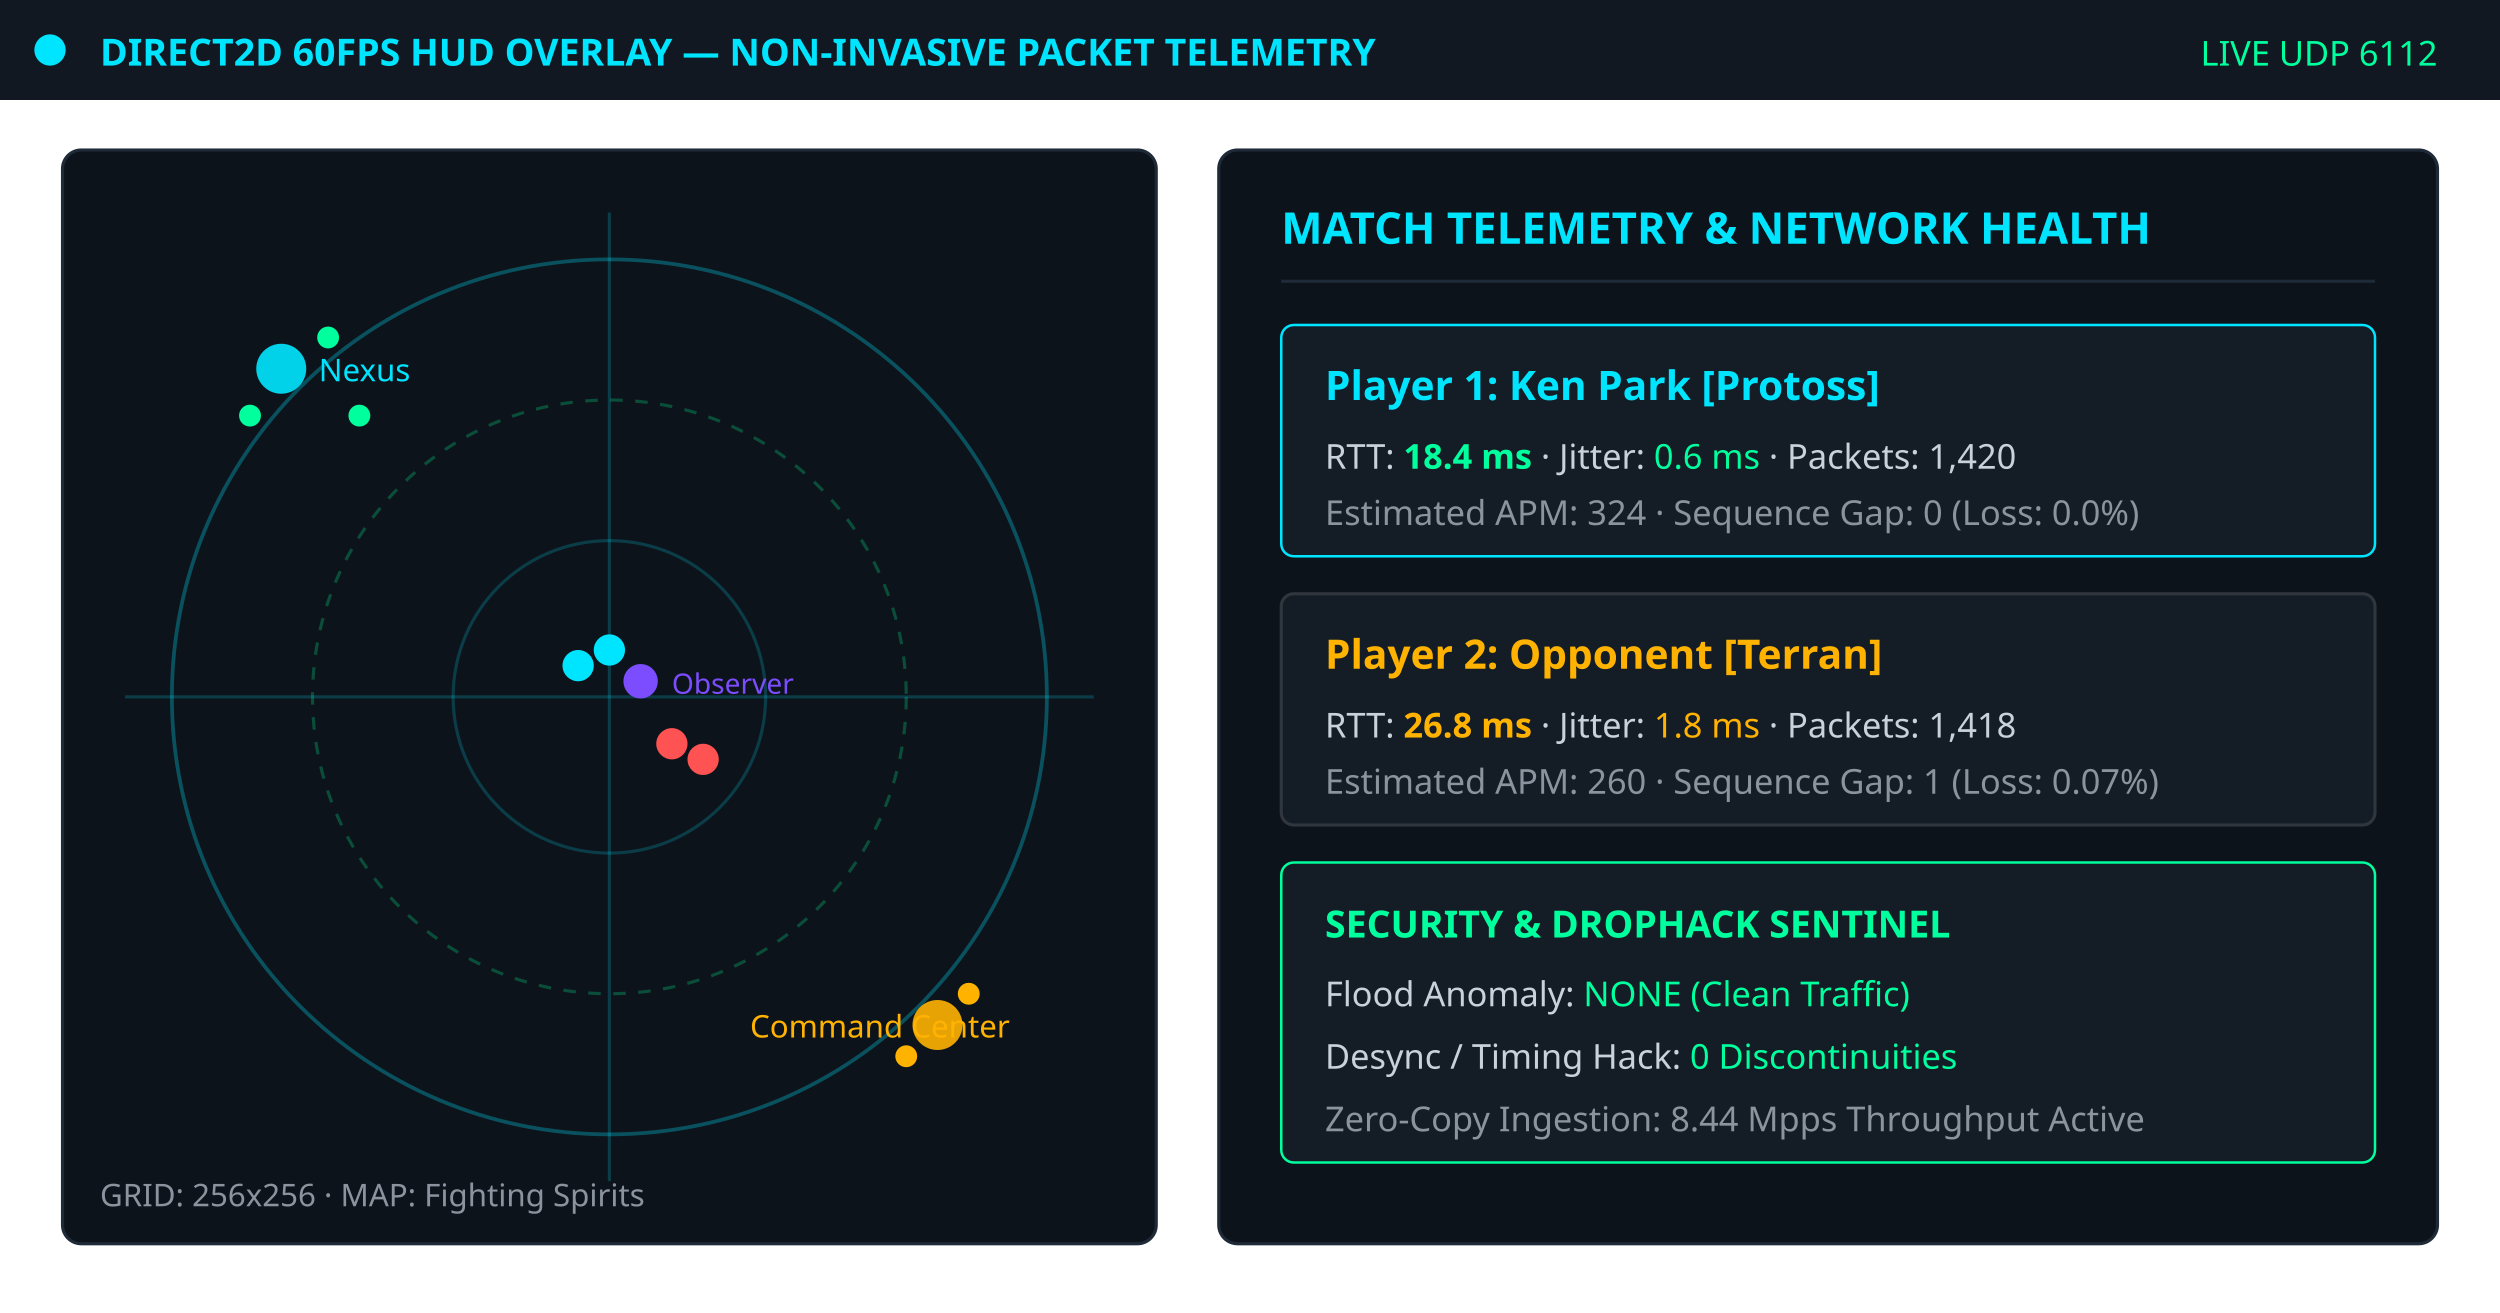
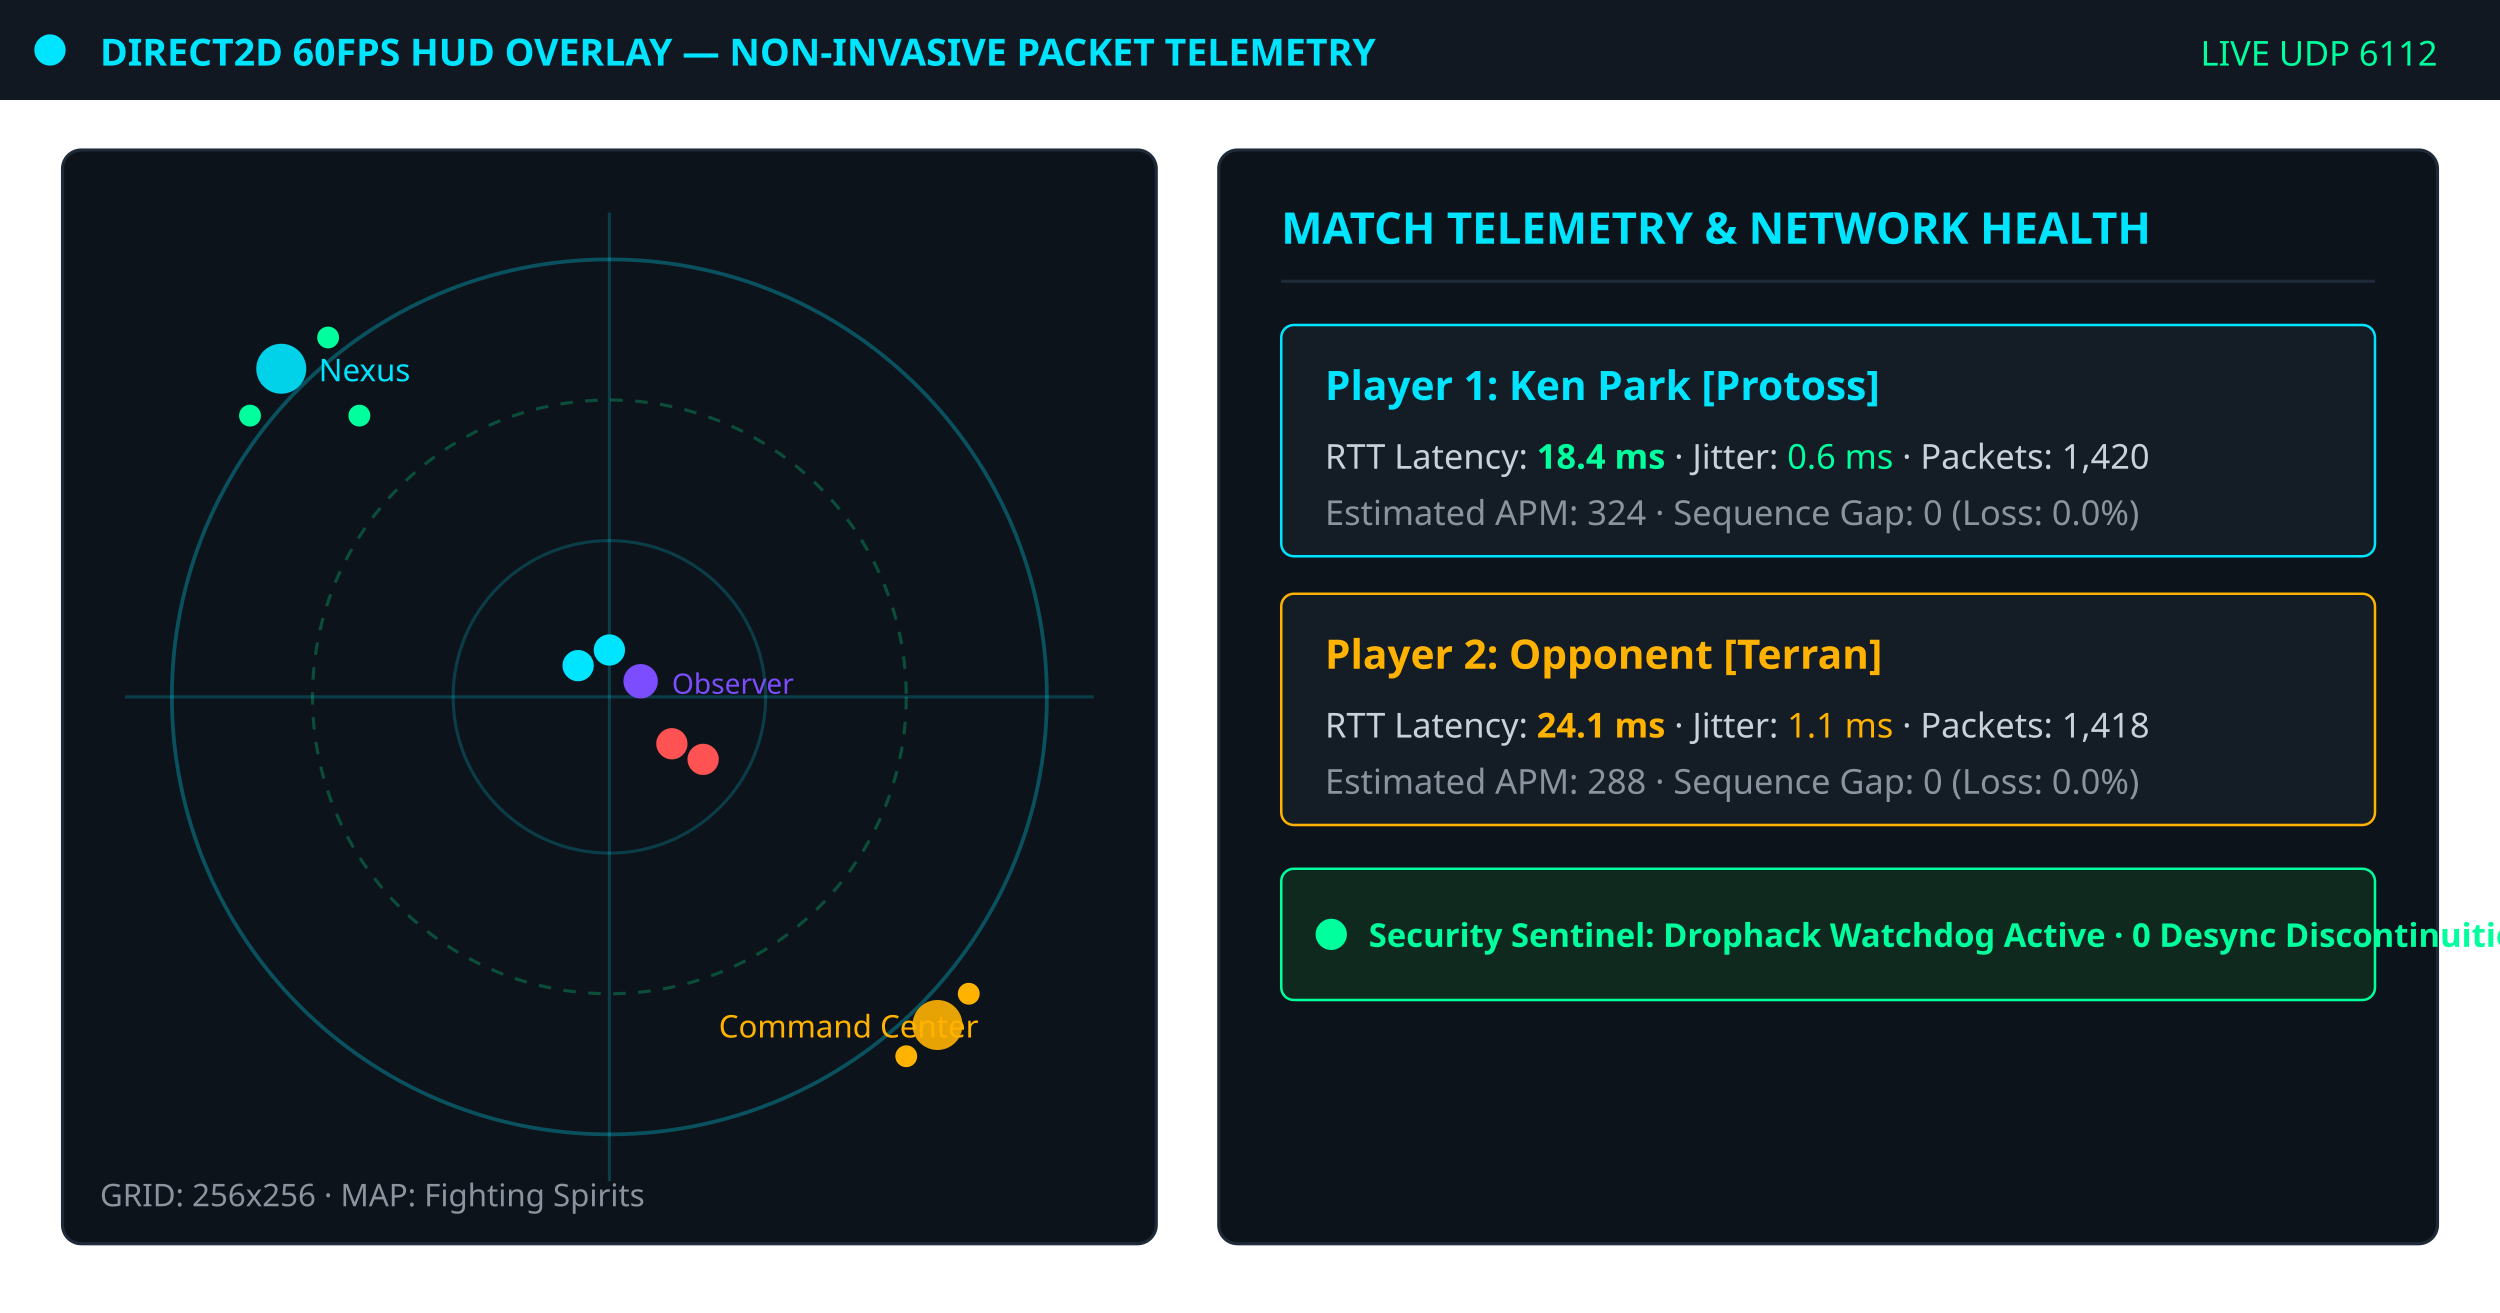
<svg xmlns="http://www.w3.org/2000/svg" viewBox="0 0 800 420" width="100%" height="420" style="background:#090d13;border-radius:8px;font-family:'Segoe UI', monospace, sans-serif">
  <rect x="0" y="0" width="800" height="32" fill="#111822" />
  <circle cx="16" cy="16" r="5" fill="#00E5FF" />
  <text x="32" y="21" font-size="12" fill="#00E5FF" font-weight="bold">DIRECT2D 60FPS HUD OVERLAY — NON-INVASIVE PACKET TELEMETRY</text>
  <text x="780" y="21" font-size="11" fill="#00FF9D" text-anchor="end">LIVE UDP 6112</text>
  <g transform="translate(20, 48)">
    <rect x="0" y="0" width="350" height="350" rx="6" fill="#0d131a" stroke="#1f2a38" />
    <circle cx="175" cy="175" r="140" fill="none" stroke="#00E5FF" stroke-width="1.2" opacity="0.3" />
    <circle cx="175" cy="175" r="95" fill="none" stroke="#00FF9D" stroke-width="1" opacity="0.25" stroke-dasharray="4,4" />
    <circle cx="175" cy="175" r="50" fill="none" stroke="#00E5FF" stroke-width="1" opacity="0.2" />
    <line x1="175" y1="20" x2="175" y2="330" stroke="#00E5FF" stroke-width="1" opacity="0.2" />
    <line x1="20" y1="175" x2="330" y2="175" stroke="#00E5FF" stroke-width="1" opacity="0.2" />
    <circle cx="70" cy="70" r="8" fill="#00E5FF" opacity="0.9" />
    <text x="82" y="74" font-size="10" fill="#00E5FF">Nexus</text>
    <circle cx="85" cy="60" r="3.5" fill="#00FF9D" />
    <circle cx="60" cy="85" r="3.5" fill="#00FF9D" />
    <circle cx="95" cy="85" r="3.5" fill="#00FF9D" />
    <circle cx="165" cy="165" r="5" fill="#00E5FF" />
    <circle cx="175" cy="160" r="5" fill="#00E5FF" />
    <circle cx="185" cy="170" r="5.5" fill="#7C4DFF" />
    <text x="195" y="174" font-size="9" fill="#7C4DFF">Observer</text>
    <circle cx="280" cy="280" r="8" fill="#FFB300" opacity="0.9" />
-     <text x="220" y="284" font-size="10" fill="#FFB300">Command Center</text>
+     <text x="210" y="284" font-size="10" fill="#FFB300">Command Center</text>
    <circle cx="270" cy="290" r="3.5" fill="#FFB300" />
    <circle cx="290" cy="270" r="3.5" fill="#FFB300" />
    <circle cx="195" cy="190" r="5" fill="#FF5252" />
    <circle cx="205" cy="195" r="5" fill="#FF5252" />
    <text x="12" y="338" font-size="10" fill="#8b949e">GRID: 256x256 · MAP: Fighting Spirits</text>
  </g>
  <g transform="translate(390, 48)">
    <rect x="0" y="0" width="390" height="350" rx="6" fill="#0d131a" stroke="#1f2a38" />
    <text x="20" y="30" font-size="14" fill="#00E5FF" font-weight="bold">MATCH TELEMETRY &amp; NETWORK HEALTH</text>
    <line x1="20" y1="42" x2="370" y2="42" stroke="#1f2a38" stroke-width="1" />
    <g transform="translate(20, 56)">
      <rect x="0" y="0" width="350" height="74" rx="4" fill="#141c26" stroke="#00E5FF" stroke-width="0.8" />
      <text x="14" y="24" font-size="13" fill="#00E5FF" font-weight="bold">Player 1: Ken Park [Protoss]</text>
-       <text x="14" y="46" font-size="11" fill="#c9d1d9">RTT: <tspan fill="#00FF9D" font-weight="bold">18.4 ms</tspan> · Jitter: <tspan fill="#00FF9D">0.6 ms</tspan> · Packets: 1,420</text>
+       <text x="14" y="46" font-size="11" fill="#c9d1d9">RTT Latency: <tspan fill="#00FF9D" font-weight="bold">18.4 ms</tspan> · Jitter: <tspan fill="#00FF9D">0.6 ms</tspan> · Packets: 1,420</text>
      <text x="14" y="64" font-size="11" fill="#8b949e">Estimated APM: 324 · Sequence Gap: 0 (Loss: 0.0%)</text>
    </g>
    <g transform="translate(20, 142)">
-       <rect x="0" y="0" width="350" height="74" rx="4" fill="#141c26" stroke="#30363d" />
+       <rect x="0" y="0" width="350" height="74" rx="4" fill="#141c26" stroke="#FFB300" stroke-width="0.8" />
      <text x="14" y="24" font-size="13" fill="#FFB300" font-weight="bold">Player 2: Opponent [Terran]</text>
-       <text x="14" y="46" font-size="11" fill="#c9d1d9">RTT: <tspan fill="#FFB300" font-weight="bold">26.8 ms</tspan> · Jitter: <tspan fill="#FFB300">1.8 ms</tspan> · Packets: 1,418</text>
-       <text x="14" y="64" font-size="11" fill="#8b949e">Estimated APM: 260 · Sequence Gap: 1 (Loss: 0.07%)</text>
+       <text x="14" y="46" font-size="11" fill="#c9d1d9">RTT Latency: <tspan fill="#FFB300" font-weight="bold">24.1 ms</tspan> · Jitter: <tspan fill="#FFB300">1.1 ms</tspan> · Packets: 1,418</text>
+       <text x="14" y="64" font-size="11" fill="#8b949e">Estimated APM: 288 · Sequence Gap: 0 (Loss: 0.0%)</text>
    </g>
-     <g transform="translate(20, 228)">
-       <rect x="0" y="0" width="350" height="96" rx="4" fill="#141c26" stroke="#00FF9D" stroke-width="0.8" />
-       <text x="14" y="24" font-size="12" fill="#00FF9D" font-weight="bold">SECURITY &amp; DROPHACK SENTINEL</text>
-       <text x="14" y="46" font-size="11" fill="#c9d1d9">Flood Anomaly: <tspan fill="#00FF9D">NONE (Clean Traffic)</tspan>
-       </text>
-       <text x="14" y="66" font-size="11" fill="#c9d1d9">Desync / Timing Hack: <tspan fill="#00FF9D">0 Discontinuities</tspan>
-       </text>
-       <text x="14" y="86" font-size="11" fill="#8b949e">Zero-Copy Ingestion: 8.44 Mpps Throughput Active</text>
+     <g transform="translate(20, 230)">
+       <rect x="0" y="0" width="350" height="42" rx="4" fill="#0f291e" stroke="#00FF9D" stroke-width="0.8" />
+       <circle cx="16" cy="21" r="5" fill="#00FF9D" />
+       <text x="28" y="25" font-size="10.5" fill="#00FF9D" font-weight="bold">Security Sentinel: Drophack Watchdog Active · 0 Desync Discontinuities</text>
    </g>
  </g>
</svg>
